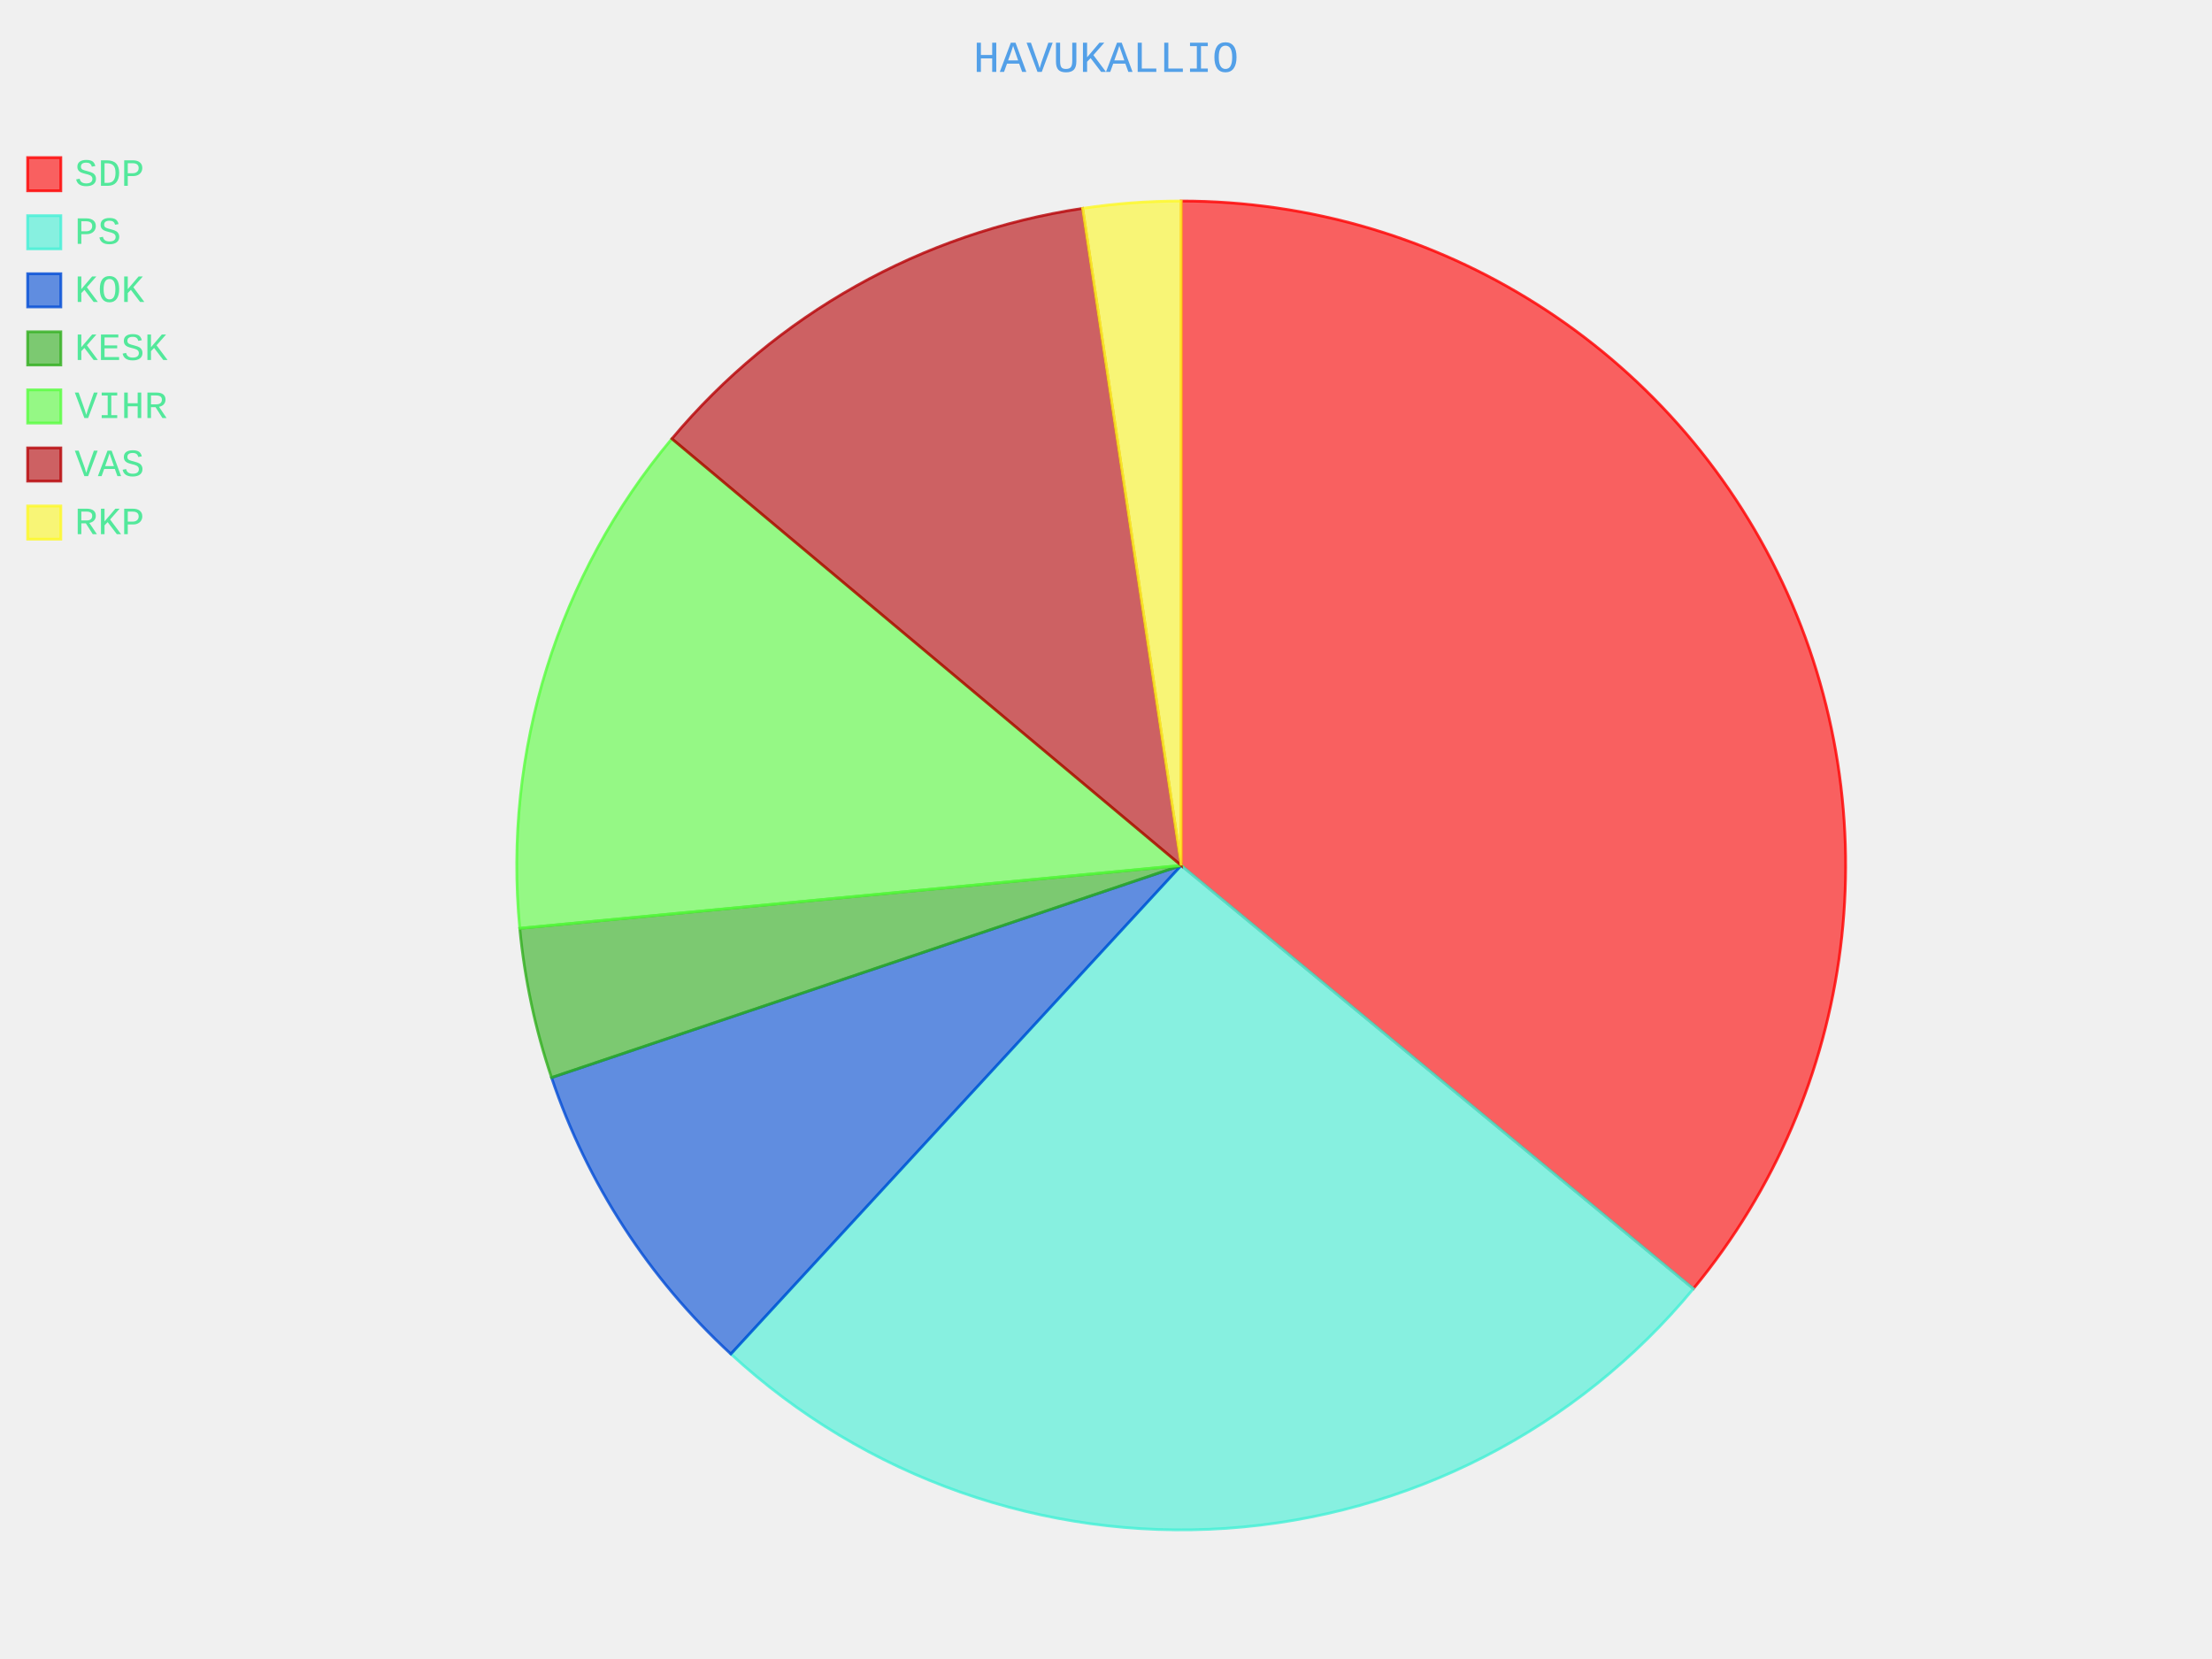
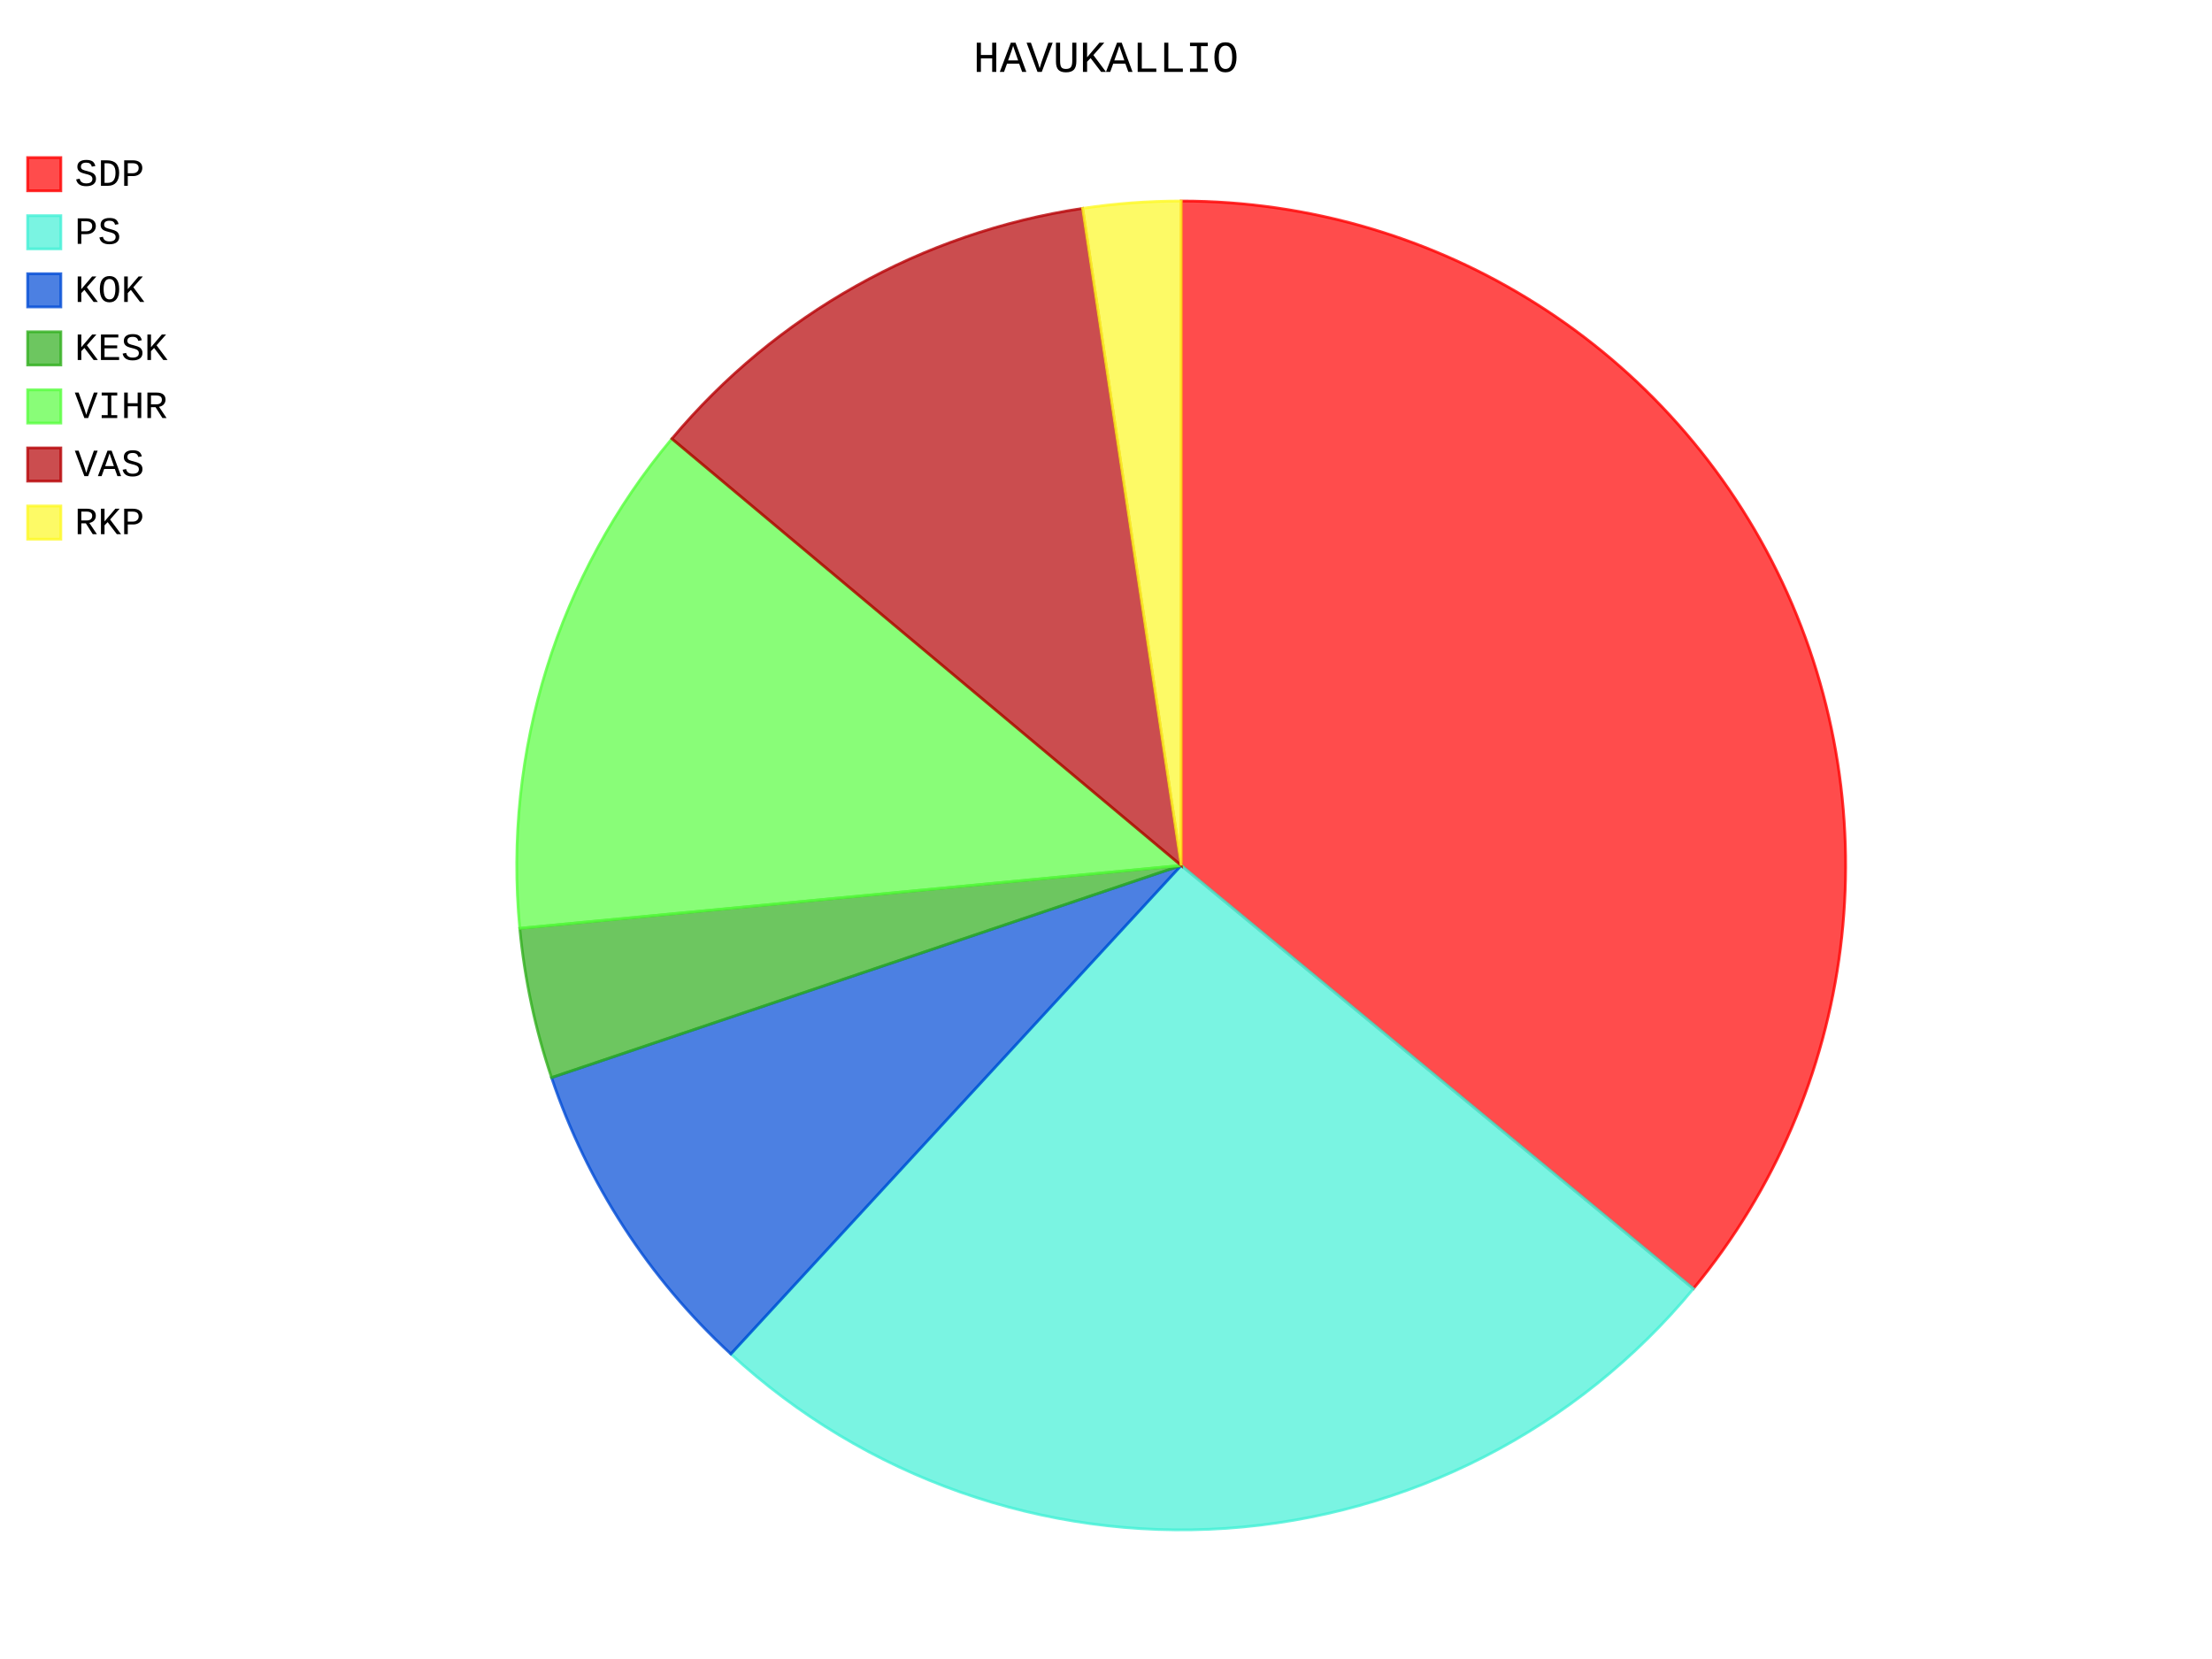
- <svg xmlns="http://www.w3.org/2000/svg" class="pygal-chart" id="chart-5c63c79a-5884-4bf0-96d8-d6dd6843d58f" viewBox="0 0 800 600">
+ <svg xmlns="http://www.w3.org/2000/svg" class="pygal-chart" id="chart-4c566a9a-68a2-4705-b8fd-16a9cdfdb52d" viewBox="0 0 800 600">
  <defs>
-     <style type="text/css">#chart-5c63c79a-5884-4bf0-96d8-d6dd6843d58f{-webkit-user-select:none;-webkit-font-smoothing:antialiased;font-family:Consolas,"Liberation Mono",Menlo,Courier,monospace}#chart-5c63c79a-5884-4bf0-96d8-d6dd6843d58f .title{font-family:Consolas,"Liberation Mono",Menlo,Courier,monospace;font-size:16px}#chart-5c63c79a-5884-4bf0-96d8-d6dd6843d58f .legends .legend text{font-family:Consolas,"Liberation Mono",Menlo,Courier,monospace;font-size:14px}#chart-5c63c79a-5884-4bf0-96d8-d6dd6843d58f .axis text{font-family:Consolas,"Liberation Mono",Menlo,Courier,monospace;font-size:10px}#chart-5c63c79a-5884-4bf0-96d8-d6dd6843d58f .axis text.major{font-family:Consolas,"Liberation Mono",Menlo,Courier,monospace;font-size:10px}#chart-5c63c79a-5884-4bf0-96d8-d6dd6843d58f .text-overlay text.value{font-family:Consolas,"Liberation Mono",Menlo,Courier,monospace;font-size:16px}#chart-5c63c79a-5884-4bf0-96d8-d6dd6843d58f .text-overlay text.label{font-family:Consolas,"Liberation Mono",Menlo,Courier,monospace;font-size:10px}#chart-5c63c79a-5884-4bf0-96d8-d6dd6843d58f .tooltip{font-family:Consolas,"Liberation Mono",Menlo,Courier,monospace;font-size:14px}#chart-5c63c79a-5884-4bf0-96d8-d6dd6843d58f text.no_data{font-family:Consolas,"Liberation Mono",Menlo,Courier,monospace;font-size:64px}
- #chart-5c63c79a-5884-4bf0-96d8-d6dd6843d58f{background-color:transparent}#chart-5c63c79a-5884-4bf0-96d8-d6dd6843d58f path,#chart-5c63c79a-5884-4bf0-96d8-d6dd6843d58f line,#chart-5c63c79a-5884-4bf0-96d8-d6dd6843d58f rect,#chart-5c63c79a-5884-4bf0-96d8-d6dd6843d58f circle{-webkit-transition:1000ms ease-in;-moz-transition:1000ms ease-in;transition:1000ms ease-in}#chart-5c63c79a-5884-4bf0-96d8-d6dd6843d58f .graph &gt; .background{fill:transparent}#chart-5c63c79a-5884-4bf0-96d8-d6dd6843d58f .plot &gt; .background{fill:transparent}#chart-5c63c79a-5884-4bf0-96d8-d6dd6843d58f .graph{fill:#53E89B}#chart-5c63c79a-5884-4bf0-96d8-d6dd6843d58f text.no_data{fill:#53A0E8}#chart-5c63c79a-5884-4bf0-96d8-d6dd6843d58f .title{fill:#53A0E8}#chart-5c63c79a-5884-4bf0-96d8-d6dd6843d58f .legends .legend text{fill:#53E89B}#chart-5c63c79a-5884-4bf0-96d8-d6dd6843d58f .legends .legend:hover text{fill:#53A0E8}#chart-5c63c79a-5884-4bf0-96d8-d6dd6843d58f .axis .line{stroke:#53A0E8}#chart-5c63c79a-5884-4bf0-96d8-d6dd6843d58f .axis .guide.line{stroke:#630C0D}#chart-5c63c79a-5884-4bf0-96d8-d6dd6843d58f .axis .major.line{stroke:#53E89B}#chart-5c63c79a-5884-4bf0-96d8-d6dd6843d58f .axis text.major{fill:#53A0E8}#chart-5c63c79a-5884-4bf0-96d8-d6dd6843d58f .axis.y .guides:hover .guide.line,#chart-5c63c79a-5884-4bf0-96d8-d6dd6843d58f .line-graph .axis.x .guides:hover .guide.line,#chart-5c63c79a-5884-4bf0-96d8-d6dd6843d58f .stackedline-graph .axis.x .guides:hover .guide.line,#chart-5c63c79a-5884-4bf0-96d8-d6dd6843d58f .xy-graph .axis.x .guides:hover .guide.line{stroke:#53A0E8}#chart-5c63c79a-5884-4bf0-96d8-d6dd6843d58f .axis .guides:hover text{fill:#53A0E8}#chart-5c63c79a-5884-4bf0-96d8-d6dd6843d58f .reactive{fill-opacity:.6;stroke-opacity:.8}#chart-5c63c79a-5884-4bf0-96d8-d6dd6843d58f .ci{stroke:#53E89B}#chart-5c63c79a-5884-4bf0-96d8-d6dd6843d58f .reactive.active,#chart-5c63c79a-5884-4bf0-96d8-d6dd6843d58f .active .reactive{fill-opacity:.9;stroke-opacity:.9;stroke-width:4}#chart-5c63c79a-5884-4bf0-96d8-d6dd6843d58f .ci .reactive.active{stroke-width:1.5}#chart-5c63c79a-5884-4bf0-96d8-d6dd6843d58f .series text{fill:#53A0E8}#chart-5c63c79a-5884-4bf0-96d8-d6dd6843d58f .tooltip rect{fill:transparent;stroke:#53A0E8;-webkit-transition:opacity 1000ms ease-in;-moz-transition:opacity 1000ms ease-in;transition:opacity 1000ms ease-in}#chart-5c63c79a-5884-4bf0-96d8-d6dd6843d58f .tooltip .label{fill:#53E89B}#chart-5c63c79a-5884-4bf0-96d8-d6dd6843d58f .tooltip .label{fill:#53E89B}#chart-5c63c79a-5884-4bf0-96d8-d6dd6843d58f .tooltip .legend{font-size:.8em;fill:#630C0D}#chart-5c63c79a-5884-4bf0-96d8-d6dd6843d58f .tooltip .x_label{font-size:.6em;fill:#53A0E8}#chart-5c63c79a-5884-4bf0-96d8-d6dd6843d58f .tooltip .xlink{font-size:.5em;text-decoration:underline}#chart-5c63c79a-5884-4bf0-96d8-d6dd6843d58f .tooltip .value{font-size:1.5em}#chart-5c63c79a-5884-4bf0-96d8-d6dd6843d58f .bound{font-size:.5em}#chart-5c63c79a-5884-4bf0-96d8-d6dd6843d58f .max-value{font-size:.75em;fill:#630C0D}#chart-5c63c79a-5884-4bf0-96d8-d6dd6843d58f .map-element{fill:transparent;stroke:#630C0D !important}#chart-5c63c79a-5884-4bf0-96d8-d6dd6843d58f .map-element .reactive{fill-opacity:inherit;stroke-opacity:inherit}#chart-5c63c79a-5884-4bf0-96d8-d6dd6843d58f .color-0,#chart-5c63c79a-5884-4bf0-96d8-d6dd6843d58f .color-0 a:visited{stroke:#ff0000;fill:#ff0000}#chart-5c63c79a-5884-4bf0-96d8-d6dd6843d58f .color-1,#chart-5c63c79a-5884-4bf0-96d8-d6dd6843d58f .color-1 a:visited{stroke:#42f0d6;fill:#42f0d6}#chart-5c63c79a-5884-4bf0-96d8-d6dd6843d58f .color-2,#chart-5c63c79a-5884-4bf0-96d8-d6dd6843d58f .color-2 a:visited{stroke:#004bd6;fill:#004bd6}#chart-5c63c79a-5884-4bf0-96d8-d6dd6843d58f .color-3,#chart-5c63c79a-5884-4bf0-96d8-d6dd6843d58f .color-3 a:visited{stroke:#30af1d;fill:#30af1d}#chart-5c63c79a-5884-4bf0-96d8-d6dd6843d58f .color-4,#chart-5c63c79a-5884-4bf0-96d8-d6dd6843d58f .color-4 a:visited{stroke:#58fd3f;fill:#58fd3f}#chart-5c63c79a-5884-4bf0-96d8-d6dd6843d58f .color-5,#chart-5c63c79a-5884-4bf0-96d8-d6dd6843d58f .color-5 a:visited{stroke:#b60205;fill:#b60205}#chart-5c63c79a-5884-4bf0-96d8-d6dd6843d58f .color-6,#chart-5c63c79a-5884-4bf0-96d8-d6dd6843d58f .color-6 a:visited{stroke:#fdf926;fill:#fdf926}#chart-5c63c79a-5884-4bf0-96d8-d6dd6843d58f .text-overlay .color-0 text{fill:black}#chart-5c63c79a-5884-4bf0-96d8-d6dd6843d58f .text-overlay .color-1 text{fill:black}#chart-5c63c79a-5884-4bf0-96d8-d6dd6843d58f .text-overlay .color-2 text{fill:black}#chart-5c63c79a-5884-4bf0-96d8-d6dd6843d58f .text-overlay .color-3 text{fill:black}#chart-5c63c79a-5884-4bf0-96d8-d6dd6843d58f .text-overlay .color-4 text{fill:black}#chart-5c63c79a-5884-4bf0-96d8-d6dd6843d58f .text-overlay .color-5 text{fill:black}#chart-5c63c79a-5884-4bf0-96d8-d6dd6843d58f .text-overlay .color-6 text{fill:black}
- #chart-5c63c79a-5884-4bf0-96d8-d6dd6843d58f text.no_data{text-anchor:middle}#chart-5c63c79a-5884-4bf0-96d8-d6dd6843d58f .guide.line{fill:none}#chart-5c63c79a-5884-4bf0-96d8-d6dd6843d58f .centered{text-anchor:middle}#chart-5c63c79a-5884-4bf0-96d8-d6dd6843d58f .title{text-anchor:middle}#chart-5c63c79a-5884-4bf0-96d8-d6dd6843d58f .legends .legend text{fill-opacity:1}#chart-5c63c79a-5884-4bf0-96d8-d6dd6843d58f .axis.x text{text-anchor:middle}#chart-5c63c79a-5884-4bf0-96d8-d6dd6843d58f .axis.x:not(.web) text[transform]{text-anchor:start}#chart-5c63c79a-5884-4bf0-96d8-d6dd6843d58f .axis.x:not(.web) text[transform].backwards{text-anchor:end}#chart-5c63c79a-5884-4bf0-96d8-d6dd6843d58f .axis.y text{text-anchor:end}#chart-5c63c79a-5884-4bf0-96d8-d6dd6843d58f .axis.y text[transform].backwards{text-anchor:start}#chart-5c63c79a-5884-4bf0-96d8-d6dd6843d58f .axis.y2 text{text-anchor:start}#chart-5c63c79a-5884-4bf0-96d8-d6dd6843d58f .axis.y2 text[transform].backwards{text-anchor:end}#chart-5c63c79a-5884-4bf0-96d8-d6dd6843d58f .axis .guide.line{stroke-dasharray:4,4}#chart-5c63c79a-5884-4bf0-96d8-d6dd6843d58f .axis .major.guide.line{stroke-dasharray:6,6}#chart-5c63c79a-5884-4bf0-96d8-d6dd6843d58f .horizontal .axis.y .guide.line,#chart-5c63c79a-5884-4bf0-96d8-d6dd6843d58f .horizontal .axis.y2 .guide.line,#chart-5c63c79a-5884-4bf0-96d8-d6dd6843d58f .vertical .axis.x .guide.line{opacity:0}#chart-5c63c79a-5884-4bf0-96d8-d6dd6843d58f .horizontal .axis.always_show .guide.line,#chart-5c63c79a-5884-4bf0-96d8-d6dd6843d58f .vertical .axis.always_show .guide.line{opacity:1 !important}#chart-5c63c79a-5884-4bf0-96d8-d6dd6843d58f .axis.y .guides:hover .guide.line,#chart-5c63c79a-5884-4bf0-96d8-d6dd6843d58f .axis.y2 .guides:hover .guide.line,#chart-5c63c79a-5884-4bf0-96d8-d6dd6843d58f .axis.x .guides:hover .guide.line{opacity:1}#chart-5c63c79a-5884-4bf0-96d8-d6dd6843d58f .axis .guides:hover text{opacity:1}#chart-5c63c79a-5884-4bf0-96d8-d6dd6843d58f .nofill{fill:none}#chart-5c63c79a-5884-4bf0-96d8-d6dd6843d58f .subtle-fill{fill-opacity:.2}#chart-5c63c79a-5884-4bf0-96d8-d6dd6843d58f .dot{stroke-width:1px;fill-opacity:1}#chart-5c63c79a-5884-4bf0-96d8-d6dd6843d58f .dot.active{stroke-width:5px}#chart-5c63c79a-5884-4bf0-96d8-d6dd6843d58f .dot.negative{fill:transparent}#chart-5c63c79a-5884-4bf0-96d8-d6dd6843d58f text,#chart-5c63c79a-5884-4bf0-96d8-d6dd6843d58f tspan{stroke:none !important}#chart-5c63c79a-5884-4bf0-96d8-d6dd6843d58f .series text.active{opacity:1}#chart-5c63c79a-5884-4bf0-96d8-d6dd6843d58f .tooltip rect{fill-opacity:.95;stroke-width:.5}#chart-5c63c79a-5884-4bf0-96d8-d6dd6843d58f .tooltip text{fill-opacity:1}#chart-5c63c79a-5884-4bf0-96d8-d6dd6843d58f .showable{visibility:hidden}#chart-5c63c79a-5884-4bf0-96d8-d6dd6843d58f .showable.shown{visibility:visible}#chart-5c63c79a-5884-4bf0-96d8-d6dd6843d58f .gauge-background{fill:rgba(229,229,229,1);stroke:none}#chart-5c63c79a-5884-4bf0-96d8-d6dd6843d58f .bg-lines{stroke:transparent;stroke-width:2px}</style>
+     <style type="text/css">#chart-4c566a9a-68a2-4705-b8fd-16a9cdfdb52d{-webkit-user-select:none;-webkit-font-smoothing:antialiased;font-family:Consolas,"Liberation Mono",Menlo,Courier,monospace}#chart-4c566a9a-68a2-4705-b8fd-16a9cdfdb52d .title{font-family:Consolas,"Liberation Mono",Menlo,Courier,monospace;font-size:16px}#chart-4c566a9a-68a2-4705-b8fd-16a9cdfdb52d .legends .legend text{font-family:Consolas,"Liberation Mono",Menlo,Courier,monospace;font-size:14px}#chart-4c566a9a-68a2-4705-b8fd-16a9cdfdb52d .axis text{font-family:Consolas,"Liberation Mono",Menlo,Courier,monospace;font-size:10px}#chart-4c566a9a-68a2-4705-b8fd-16a9cdfdb52d .axis text.major{font-family:Consolas,"Liberation Mono",Menlo,Courier,monospace;font-size:10px}#chart-4c566a9a-68a2-4705-b8fd-16a9cdfdb52d .text-overlay text.value{font-family:Consolas,"Liberation Mono",Menlo,Courier,monospace;font-size:16px}#chart-4c566a9a-68a2-4705-b8fd-16a9cdfdb52d .text-overlay text.label{font-family:Consolas,"Liberation Mono",Menlo,Courier,monospace;font-size:10px}#chart-4c566a9a-68a2-4705-b8fd-16a9cdfdb52d .tooltip{font-family:Consolas,"Liberation Mono",Menlo,Courier,monospace;font-size:14px}#chart-4c566a9a-68a2-4705-b8fd-16a9cdfdb52d text.no_data{font-family:Consolas,"Liberation Mono",Menlo,Courier,monospace;font-size:64px}
+ #chart-4c566a9a-68a2-4705-b8fd-16a9cdfdb52d{background-color:#ffffff}#chart-4c566a9a-68a2-4705-b8fd-16a9cdfdb52d path,#chart-4c566a9a-68a2-4705-b8fd-16a9cdfdb52d line,#chart-4c566a9a-68a2-4705-b8fd-16a9cdfdb52d rect,#chart-4c566a9a-68a2-4705-b8fd-16a9cdfdb52d circle{-webkit-transition:300ms ease-in;-moz-transition:300ms ease-in;transition:300ms ease-in}#chart-4c566a9a-68a2-4705-b8fd-16a9cdfdb52d .graph &gt; .background{fill:#ffffff}#chart-4c566a9a-68a2-4705-b8fd-16a9cdfdb52d .plot &gt; .background{fill:#ffffff}#chart-4c566a9a-68a2-4705-b8fd-16a9cdfdb52d .graph{fill:#000000}#chart-4c566a9a-68a2-4705-b8fd-16a9cdfdb52d text.no_data{fill:#000000}#chart-4c566a9a-68a2-4705-b8fd-16a9cdfdb52d .title{fill:#000000}#chart-4c566a9a-68a2-4705-b8fd-16a9cdfdb52d .legends .legend text{fill:#000000}#chart-4c566a9a-68a2-4705-b8fd-16a9cdfdb52d .legends .legend:hover text{fill:#000000}#chart-4c566a9a-68a2-4705-b8fd-16a9cdfdb52d .axis .line{stroke:#000000}#chart-4c566a9a-68a2-4705-b8fd-16a9cdfdb52d .axis .guide.line{stroke:#000000}#chart-4c566a9a-68a2-4705-b8fd-16a9cdfdb52d .axis .major.line{stroke:#000000}#chart-4c566a9a-68a2-4705-b8fd-16a9cdfdb52d .axis text.major{fill:#000000}#chart-4c566a9a-68a2-4705-b8fd-16a9cdfdb52d .axis.y .guides:hover .guide.line,#chart-4c566a9a-68a2-4705-b8fd-16a9cdfdb52d .line-graph .axis.x .guides:hover .guide.line,#chart-4c566a9a-68a2-4705-b8fd-16a9cdfdb52d .stackedline-graph .axis.x .guides:hover .guide.line,#chart-4c566a9a-68a2-4705-b8fd-16a9cdfdb52d .xy-graph .axis.x .guides:hover .guide.line{stroke:#000000}#chart-4c566a9a-68a2-4705-b8fd-16a9cdfdb52d .axis .guides:hover text{fill:#000000}#chart-4c566a9a-68a2-4705-b8fd-16a9cdfdb52d .reactive{fill-opacity:.7;stroke-opacity:.8}#chart-4c566a9a-68a2-4705-b8fd-16a9cdfdb52d .ci{stroke:#000000}#chart-4c566a9a-68a2-4705-b8fd-16a9cdfdb52d .reactive.active,#chart-4c566a9a-68a2-4705-b8fd-16a9cdfdb52d .active .reactive{fill-opacity:.9;stroke-opacity:.9;stroke-width:4}#chart-4c566a9a-68a2-4705-b8fd-16a9cdfdb52d .ci .reactive.active{stroke-width:1.5}#chart-4c566a9a-68a2-4705-b8fd-16a9cdfdb52d .series text{fill:#000000}#chart-4c566a9a-68a2-4705-b8fd-16a9cdfdb52d .tooltip rect{fill:#ffffff;stroke:#000000;-webkit-transition:opacity 300ms ease-in;-moz-transition:opacity 300ms ease-in;transition:opacity 300ms ease-in}#chart-4c566a9a-68a2-4705-b8fd-16a9cdfdb52d .tooltip .label{fill:#000000}#chart-4c566a9a-68a2-4705-b8fd-16a9cdfdb52d .tooltip .label{fill:#000000}#chart-4c566a9a-68a2-4705-b8fd-16a9cdfdb52d .tooltip .legend{font-size:.8em;fill:#000000}#chart-4c566a9a-68a2-4705-b8fd-16a9cdfdb52d .tooltip .x_label{font-size:.6em;fill:#000000}#chart-4c566a9a-68a2-4705-b8fd-16a9cdfdb52d .tooltip .xlink{font-size:.5em;text-decoration:underline}#chart-4c566a9a-68a2-4705-b8fd-16a9cdfdb52d .tooltip .value{font-size:1.5em}#chart-4c566a9a-68a2-4705-b8fd-16a9cdfdb52d .bound{font-size:.5em}#chart-4c566a9a-68a2-4705-b8fd-16a9cdfdb52d .max-value{font-size:.75em;fill:#000000}#chart-4c566a9a-68a2-4705-b8fd-16a9cdfdb52d .map-element{fill:#ffffff;stroke:#000000 !important}#chart-4c566a9a-68a2-4705-b8fd-16a9cdfdb52d .map-element .reactive{fill-opacity:inherit;stroke-opacity:inherit}#chart-4c566a9a-68a2-4705-b8fd-16a9cdfdb52d .color-0,#chart-4c566a9a-68a2-4705-b8fd-16a9cdfdb52d .color-0 a:visited{stroke:#ff0000;fill:#ff0000}#chart-4c566a9a-68a2-4705-b8fd-16a9cdfdb52d .color-1,#chart-4c566a9a-68a2-4705-b8fd-16a9cdfdb52d .color-1 a:visited{stroke:#42f0d6;fill:#42f0d6}#chart-4c566a9a-68a2-4705-b8fd-16a9cdfdb52d .color-2,#chart-4c566a9a-68a2-4705-b8fd-16a9cdfdb52d .color-2 a:visited{stroke:#004bd6;fill:#004bd6}#chart-4c566a9a-68a2-4705-b8fd-16a9cdfdb52d .color-3,#chart-4c566a9a-68a2-4705-b8fd-16a9cdfdb52d .color-3 a:visited{stroke:#30af1d;fill:#30af1d}#chart-4c566a9a-68a2-4705-b8fd-16a9cdfdb52d .color-4,#chart-4c566a9a-68a2-4705-b8fd-16a9cdfdb52d .color-4 a:visited{stroke:#58fd3f;fill:#58fd3f}#chart-4c566a9a-68a2-4705-b8fd-16a9cdfdb52d .color-5,#chart-4c566a9a-68a2-4705-b8fd-16a9cdfdb52d .color-5 a:visited{stroke:#b60205;fill:#b60205}#chart-4c566a9a-68a2-4705-b8fd-16a9cdfdb52d .color-6,#chart-4c566a9a-68a2-4705-b8fd-16a9cdfdb52d .color-6 a:visited{stroke:#fdf926;fill:#fdf926}#chart-4c566a9a-68a2-4705-b8fd-16a9cdfdb52d .text-overlay .color-0 text{fill:black}#chart-4c566a9a-68a2-4705-b8fd-16a9cdfdb52d .text-overlay .color-1 text{fill:black}#chart-4c566a9a-68a2-4705-b8fd-16a9cdfdb52d .text-overlay .color-2 text{fill:black}#chart-4c566a9a-68a2-4705-b8fd-16a9cdfdb52d .text-overlay .color-3 text{fill:black}#chart-4c566a9a-68a2-4705-b8fd-16a9cdfdb52d .text-overlay .color-4 text{fill:black}#chart-4c566a9a-68a2-4705-b8fd-16a9cdfdb52d .text-overlay .color-5 text{fill:black}#chart-4c566a9a-68a2-4705-b8fd-16a9cdfdb52d .text-overlay .color-6 text{fill:black}
+ #chart-4c566a9a-68a2-4705-b8fd-16a9cdfdb52d text.no_data{text-anchor:middle}#chart-4c566a9a-68a2-4705-b8fd-16a9cdfdb52d .guide.line{fill:none}#chart-4c566a9a-68a2-4705-b8fd-16a9cdfdb52d .centered{text-anchor:middle}#chart-4c566a9a-68a2-4705-b8fd-16a9cdfdb52d .title{text-anchor:middle}#chart-4c566a9a-68a2-4705-b8fd-16a9cdfdb52d .legends .legend text{fill-opacity:1}#chart-4c566a9a-68a2-4705-b8fd-16a9cdfdb52d .axis.x text{text-anchor:middle}#chart-4c566a9a-68a2-4705-b8fd-16a9cdfdb52d .axis.x:not(.web) text[transform]{text-anchor:start}#chart-4c566a9a-68a2-4705-b8fd-16a9cdfdb52d .axis.x:not(.web) text[transform].backwards{text-anchor:end}#chart-4c566a9a-68a2-4705-b8fd-16a9cdfdb52d .axis.y text{text-anchor:end}#chart-4c566a9a-68a2-4705-b8fd-16a9cdfdb52d .axis.y text[transform].backwards{text-anchor:start}#chart-4c566a9a-68a2-4705-b8fd-16a9cdfdb52d .axis.y2 text{text-anchor:start}#chart-4c566a9a-68a2-4705-b8fd-16a9cdfdb52d .axis.y2 text[transform].backwards{text-anchor:end}#chart-4c566a9a-68a2-4705-b8fd-16a9cdfdb52d .axis .guide.line{stroke-dasharray:4,4}#chart-4c566a9a-68a2-4705-b8fd-16a9cdfdb52d .axis .major.guide.line{stroke-dasharray:6,6}#chart-4c566a9a-68a2-4705-b8fd-16a9cdfdb52d .horizontal .axis.y .guide.line,#chart-4c566a9a-68a2-4705-b8fd-16a9cdfdb52d .horizontal .axis.y2 .guide.line,#chart-4c566a9a-68a2-4705-b8fd-16a9cdfdb52d .vertical .axis.x .guide.line{opacity:0}#chart-4c566a9a-68a2-4705-b8fd-16a9cdfdb52d .horizontal .axis.always_show .guide.line,#chart-4c566a9a-68a2-4705-b8fd-16a9cdfdb52d .vertical .axis.always_show .guide.line{opacity:1 !important}#chart-4c566a9a-68a2-4705-b8fd-16a9cdfdb52d .axis.y .guides:hover .guide.line,#chart-4c566a9a-68a2-4705-b8fd-16a9cdfdb52d .axis.y2 .guides:hover .guide.line,#chart-4c566a9a-68a2-4705-b8fd-16a9cdfdb52d .axis.x .guides:hover .guide.line{opacity:1}#chart-4c566a9a-68a2-4705-b8fd-16a9cdfdb52d .axis .guides:hover text{opacity:1}#chart-4c566a9a-68a2-4705-b8fd-16a9cdfdb52d .nofill{fill:none}#chart-4c566a9a-68a2-4705-b8fd-16a9cdfdb52d .subtle-fill{fill-opacity:.2}#chart-4c566a9a-68a2-4705-b8fd-16a9cdfdb52d .dot{stroke-width:1px;fill-opacity:1}#chart-4c566a9a-68a2-4705-b8fd-16a9cdfdb52d .dot.active{stroke-width:5px}#chart-4c566a9a-68a2-4705-b8fd-16a9cdfdb52d .dot.negative{fill:transparent}#chart-4c566a9a-68a2-4705-b8fd-16a9cdfdb52d text,#chart-4c566a9a-68a2-4705-b8fd-16a9cdfdb52d tspan{stroke:none !important}#chart-4c566a9a-68a2-4705-b8fd-16a9cdfdb52d .series text.active{opacity:1}#chart-4c566a9a-68a2-4705-b8fd-16a9cdfdb52d .tooltip rect{fill-opacity:.95;stroke-width:.5}#chart-4c566a9a-68a2-4705-b8fd-16a9cdfdb52d .tooltip text{fill-opacity:1}#chart-4c566a9a-68a2-4705-b8fd-16a9cdfdb52d .showable{visibility:hidden}#chart-4c566a9a-68a2-4705-b8fd-16a9cdfdb52d .showable.shown{visibility:visible}#chart-4c566a9a-68a2-4705-b8fd-16a9cdfdb52d .gauge-background{fill:rgba(229,229,229,1);stroke:none}#chart-4c566a9a-68a2-4705-b8fd-16a9cdfdb52d .bg-lines{stroke:#ffffff;stroke-width:2px}</style>
  </defs>
  <g class="graph pie-graph vertical">
    <rect class="background" height="600" width="800" x="0" y="0" />
    <g class="plot" transform="translate(75, 46)">
      <rect class="background" height="534" width="704.4" x="0" y="0" />
      <g class="series serie-0 color-0">
        <g class="slices">
          <g class="slice">
            <path class="slice reactive tooltip-trigger" d="M352.2 26.7 A240.3 240.3 0 0 1 537.437 420.073 L352.2 267 A0 0 0 0 0 352.2 267 z" />
          </g>
        </g>
      </g>
      <g class="series serie-1 color-1">
        <g class="slices">
          <g class="slice">
            <path class="slice reactive tooltip-trigger" d="M537.437 420.073 A240.3 240.3 0 0 1 189.323 443.678 L352.2 267 A0 0 0 0 0 352.2 267 z" />
          </g>
        </g>
      </g>
      <g class="series serie-2 color-2">
        <g class="slices">
          <g class="slice">
            <path class="slice reactive tooltip-trigger" d="M189.323 443.678 A240.3 240.3 0 0 1 124.479 343.728 L352.2 267 A0 0 0 0 0 352.2 267 z" />
          </g>
        </g>
      </g>
      <g class="series serie-3 color-3">
        <g class="slices">
          <g class="slice">
            <path class="slice reactive tooltip-trigger" d="M124.479 343.728 A240.3 240.3 0 0 1 112.979 289.744 L352.2 267 A0 0 0 0 0 352.2 267 z" />
          </g>
        </g>
      </g>
      <g class="series serie-4 color-4">
        <g class="slices">
          <g class="slice">
            <path class="slice reactive tooltip-trigger" d="M112.979 289.744 A240.3 240.3 0 0 1 168.003 112.677 L352.2 267 A0 0 0 0 0 352.2 267 z" />
          </g>
        </g>
      </g>
      <g class="series serie-5 color-5">
        <g class="slices">
          <g class="slice">
            <path class="slice reactive tooltip-trigger" d="M168.003 112.677 A240.3 240.3 0 0 1 316.538 29.361 L352.2 267 A0 0 0 0 0 352.2 267 z" />
          </g>
        </g>
      </g>
      <g class="series serie-6 color-6">
        <g class="slices">
          <g class="slice">
            <path class="slice reactive tooltip-trigger" d="M316.538 29.361 A240.3 240.3 0 0 1 352.2 26.7 L352.2 267 A0 0 0 0 0 352.2 267 z" />
          </g>
        </g>
      </g>
    </g>
    <g class="titles">
      <text class="title plot_title" x="400.0" y="26">HAVUKALLIO</text>
    </g>
    <g class="plot overlay" transform="translate(75, 46)">
      <g class="series serie-0 color-0" />
      <g class="series serie-1 color-1" />
      <g class="series serie-2 color-2" />
      <g class="series serie-3 color-3" />
      <g class="series serie-4 color-4" />
      <g class="series serie-5 color-5" />
      <g class="series serie-6 color-6" />
    </g>
    <g class="plot text-overlay" transform="translate(75, 46)">
      <g class="series serie-0 color-0" />
      <g class="series serie-1 color-1" />
      <g class="series serie-2 color-2" />
      <g class="series serie-3 color-3" />
      <g class="series serie-4 color-4" />
      <g class="series serie-5 color-5" />
      <g class="series serie-6 color-6" />
    </g>
    <g class="plot tooltip-overlay" transform="translate(75, 46)">
      <g class="tooltip" style="opacity: 0" transform="translate(0 0)">
        <rect class="tooltip-box" height="0" rx="0" ry="0" width="0" />
        <g class="text" />
      </g>
    </g>
    <g class="legends" transform="translate(10, 56)">
      <g class="legend reactive activate-serie" id="activate-serie-0">
        <rect class="color-0 reactive" height="12" width="12" x="0.0" y="1.0" />
        <text x="17.0" y="11.2">SDP</text>
      </g>
      <g class="legend reactive activate-serie" id="activate-serie-1">
        <rect class="color-1 reactive" height="12" width="12" x="0.0" y="22.0" />
        <text x="17.0" y="32.2">PS</text>
      </g>
      <g class="legend reactive activate-serie" id="activate-serie-2">
        <rect class="color-2 reactive" height="12" width="12" x="0.0" y="43.0" />
        <text x="17.0" y="53.2">KOK</text>
      </g>
      <g class="legend reactive activate-serie" id="activate-serie-3">
        <rect class="color-3 reactive" height="12" width="12" x="0.0" y="64.0" />
        <text x="17.0" y="74.2">KESK</text>
      </g>
      <g class="legend reactive activate-serie" id="activate-serie-4">
        <rect class="color-4 reactive" height="12" width="12" x="0.0" y="85.0" />
        <text x="17.0" y="95.2">VIHR</text>
      </g>
      <g class="legend reactive activate-serie" id="activate-serie-5">
        <rect class="color-5 reactive" height="12" width="12" x="0.0" y="106.0" />
        <text x="17.0" y="116.2">VAS</text>
      </g>
      <g class="legend reactive activate-serie" id="activate-serie-6">
        <rect class="color-6 reactive" height="12" width="12" x="0.0" y="127.0" />
        <text x="17.0" y="137.2">RKP</text>
      </g>
    </g>
    <g class="legends" transform="translate(790, 56)" />
  </g>
</svg>
